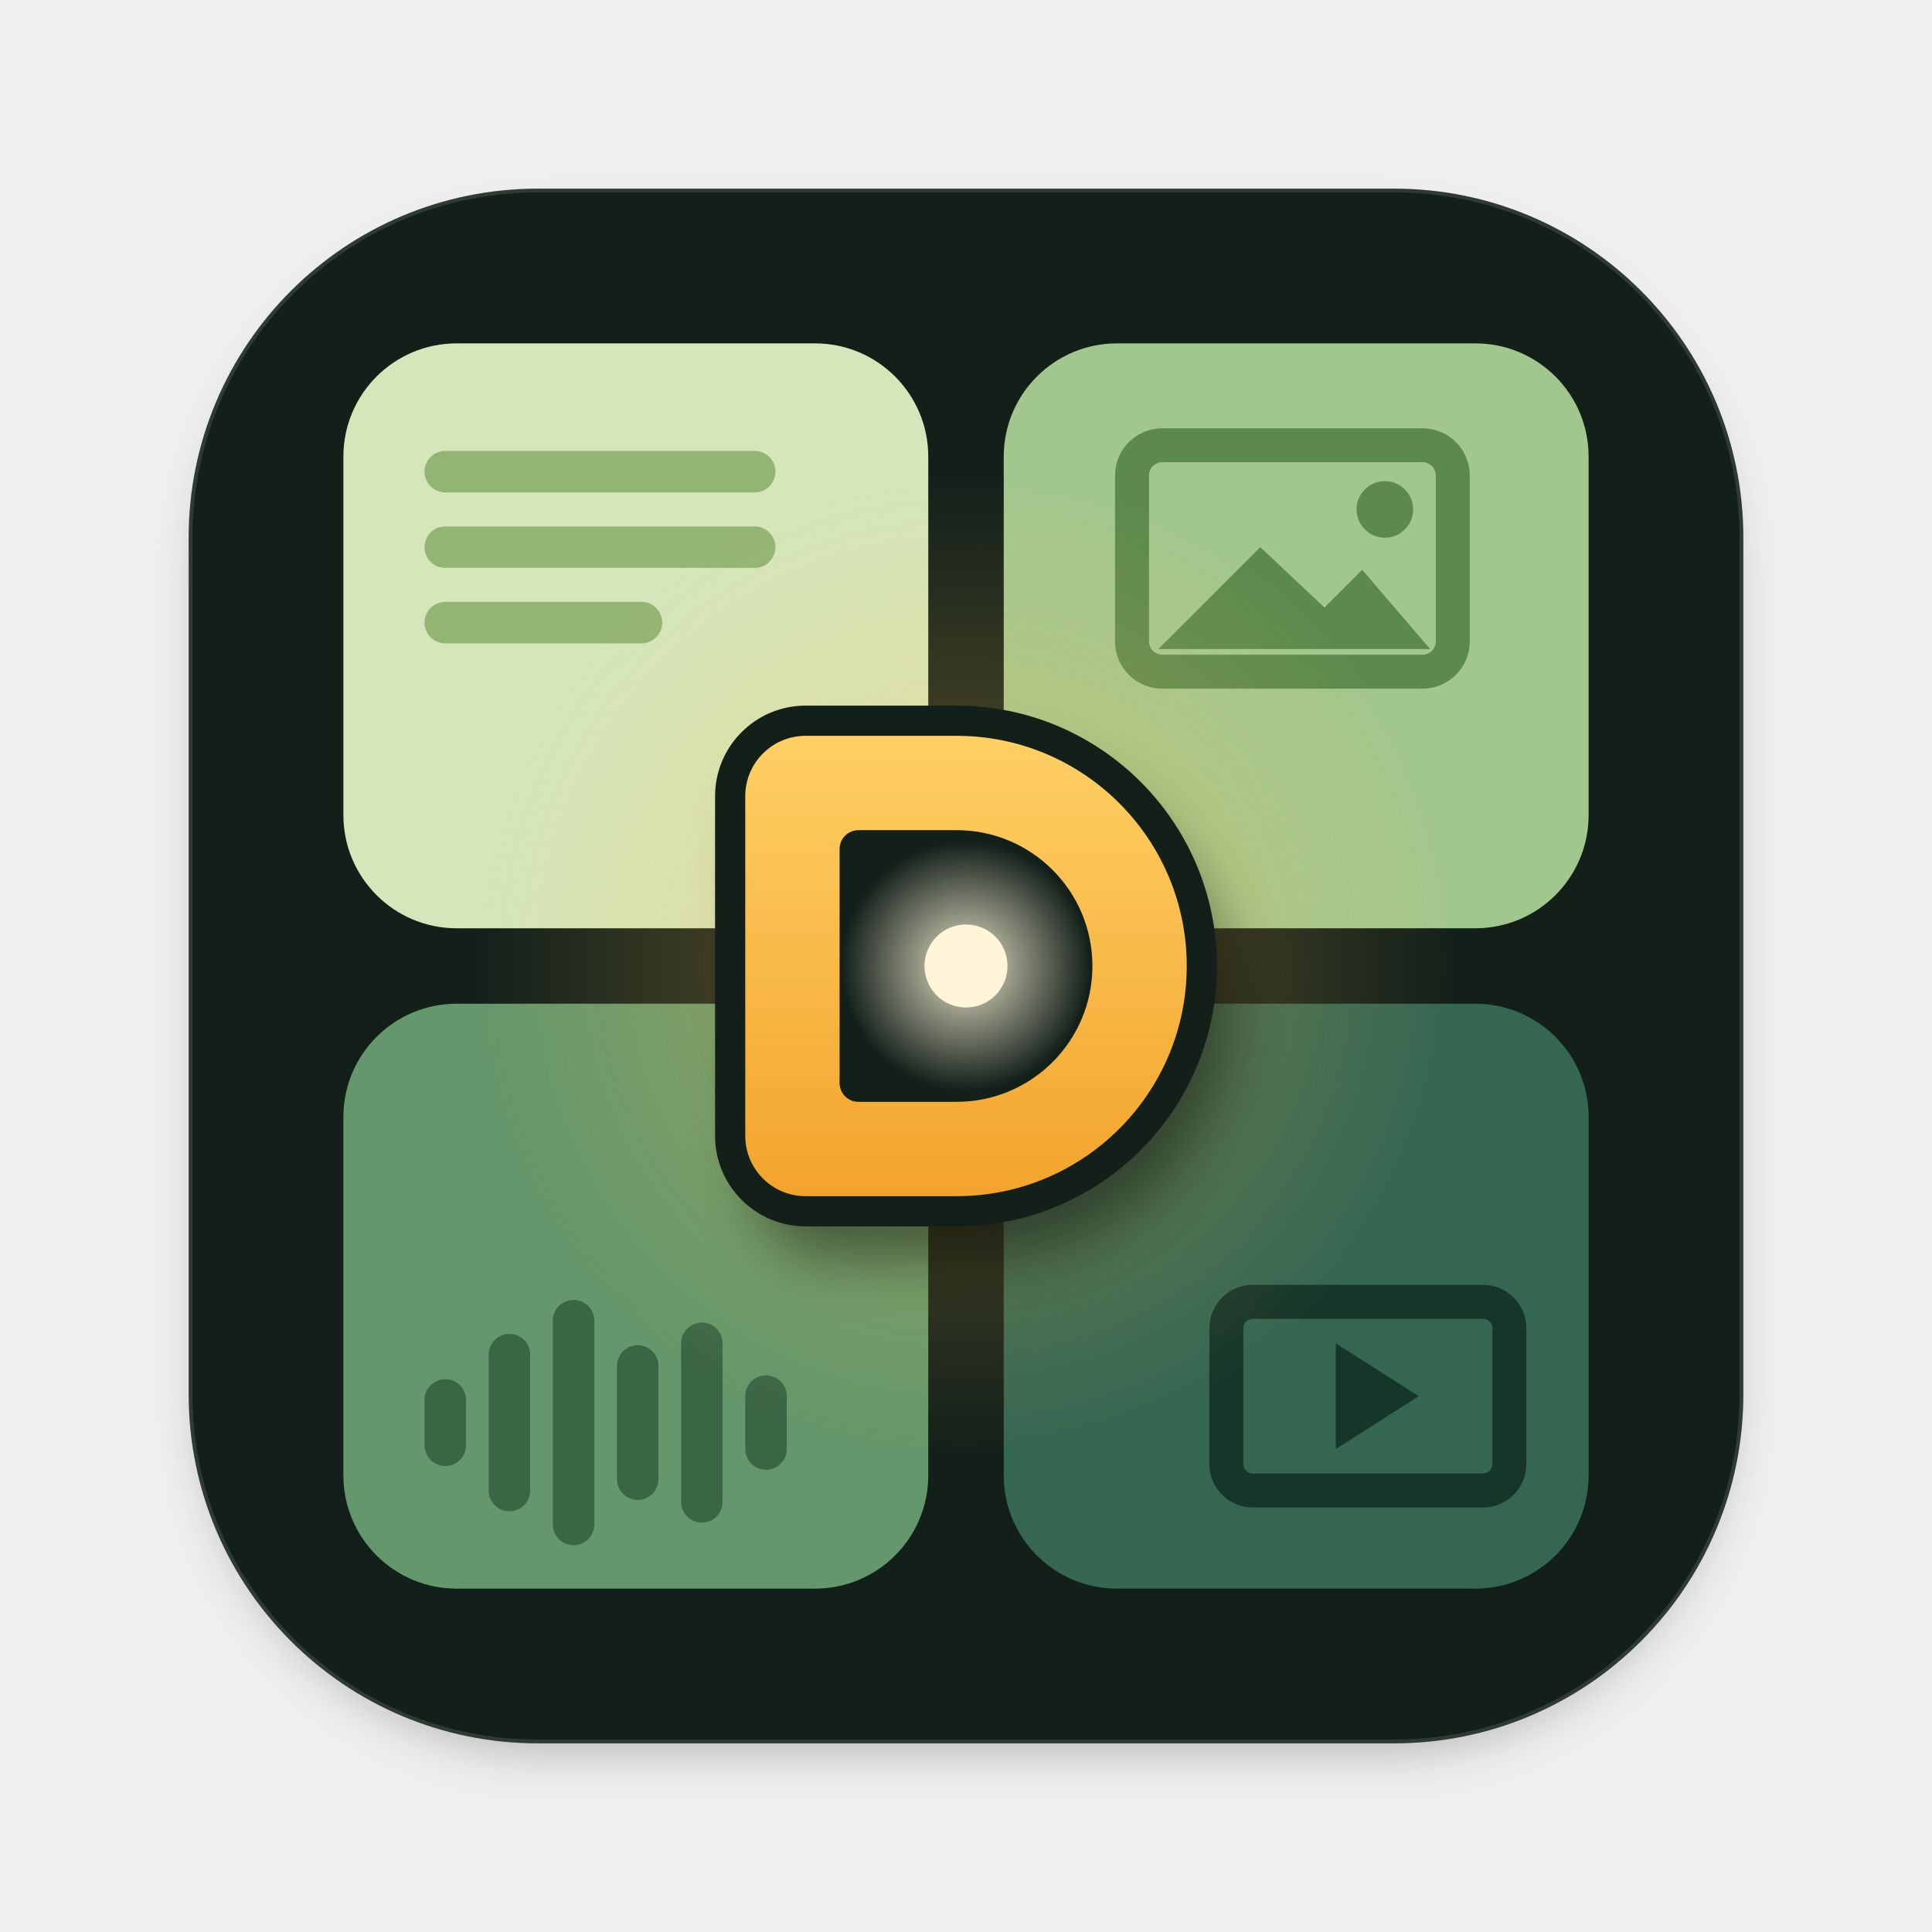
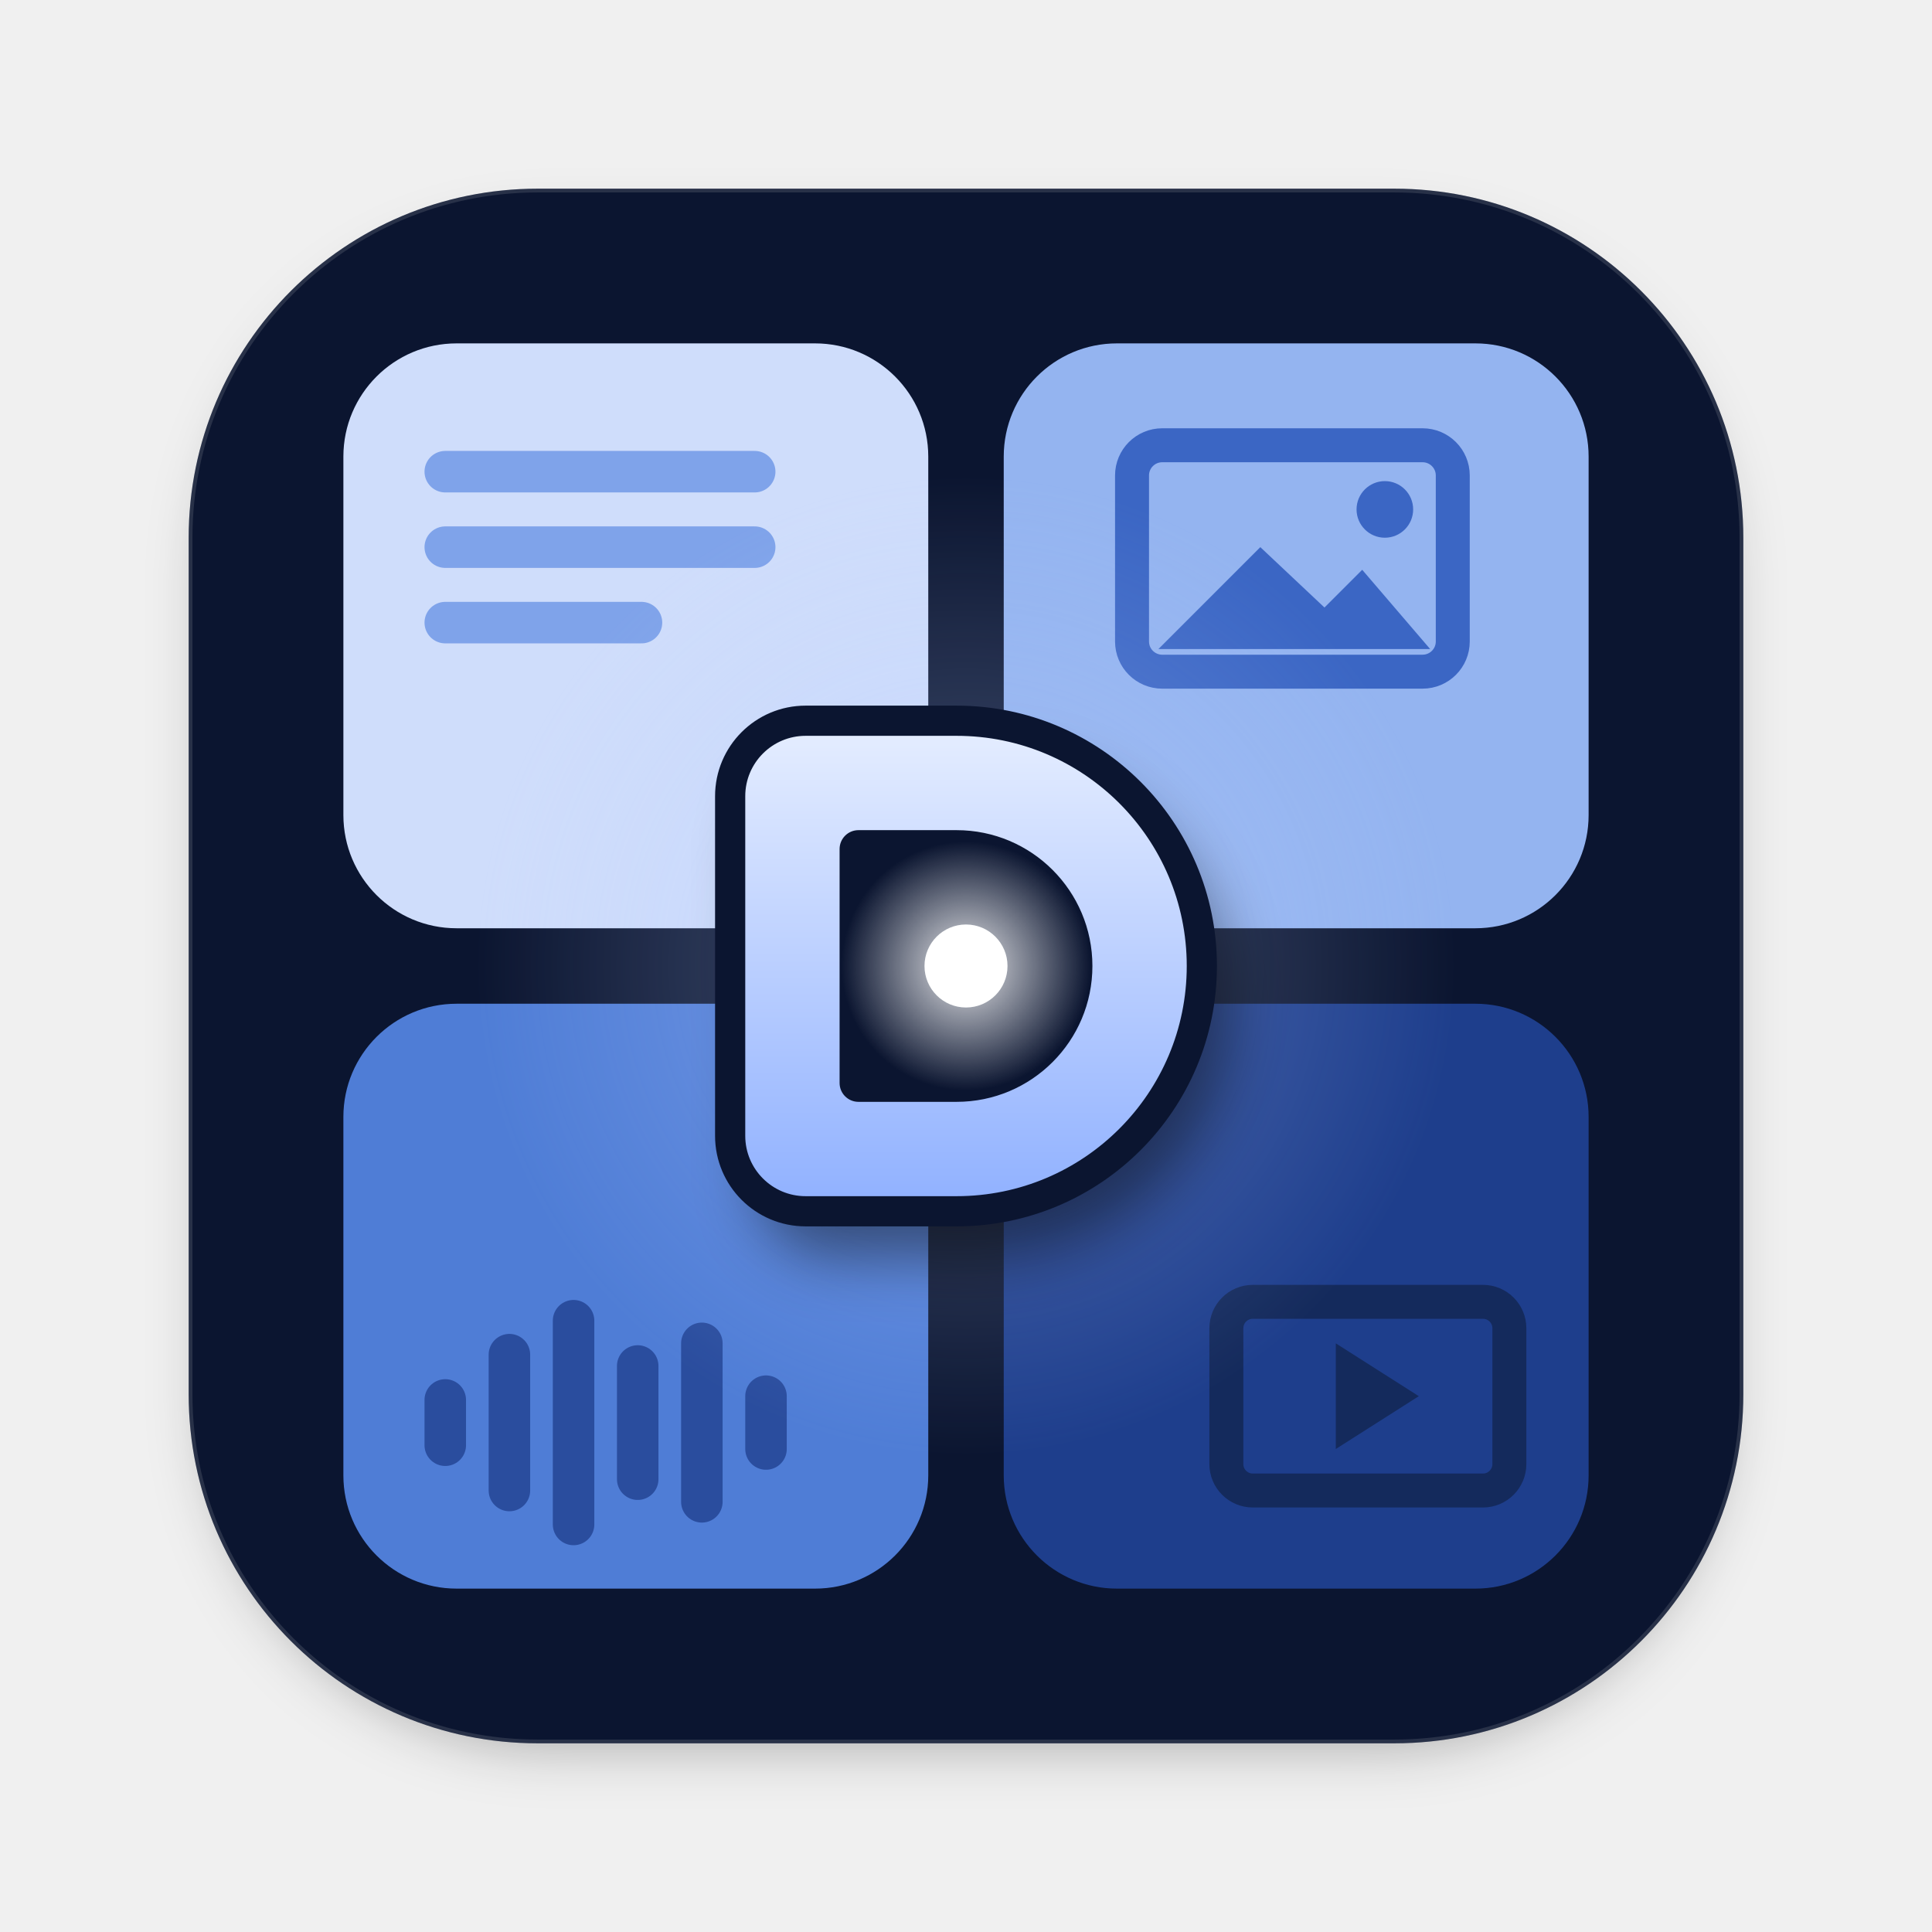
<svg xmlns="http://www.w3.org/2000/svg" viewBox="0 0 1024 1024" width="1024" height="1024">
  <defs>
    <clipPath id="body">
      <rect x="100" y="100" width="824" height="824" rx="185" />
    </clipPath>
    <filter id="drop" x="-20%" y="-20%" width="140%" height="140%">
      <feGaussianBlur stdDeviation="16" />
    </filter>
    <filter id="soft" x="-30%" y="-30%" width="160%" height="160%">
      <feGaussianBlur stdDeviation="16" />
    </filter>
    <linearGradient id="dg" x1="0" y1="0" x2="0" y2="1">
-       <stop offset="0" stop-color="#FFD166" />
-       <stop offset="1" stop-color="#F2A22A" />
+       <stop offset="0" stop-color="#E6EEFF" />
+       <stop offset="1" stop-color="#8FB0FF" />
    </linearGradient>
    <radialGradient id="glow" cx="512" cy="512" r="260" gradientUnits="userSpaceOnUse">
-       <stop offset="0" stop-color="#FFC14D" stop-opacity="0.4" />
-       <stop offset="0.45" stop-color="#FFC14D" stop-opacity="0.2" />
-       <stop offset="1" stop-color="#FFC14D" stop-opacity="0" />
+       <stop offset="0" stop-color="#B9CEFF" stop-opacity="0.4" />
+       <stop offset="0.45" stop-color="#B9CEFF" stop-opacity="0.2" />
+       <stop offset="1" stop-color="#B9CEFF" stop-opacity="0" />
    </radialGradient>
    <radialGradient id="dotglow" cx="512" cy="512" r="66" gradientUnits="userSpaceOnUse">
-       <stop offset="0" stop-color="#FFF6DA" stop-opacity="0.9" />
-       <stop offset="1" stop-color="#FFF6DA" stop-opacity="0" />
+       <stop offset="0" stop-color="#FFFFFF" stop-opacity="0.9" />
+       <stop offset="1" stop-color="#FFFFFF" stop-opacity="0" />
    </radialGradient>
  </defs>
  <rect x="112" y="124" width="800" height="800" rx="180" fill="#000" opacity="0.32" filter="url(#drop)" />
  <g clip-path="url(#body)">
-     <rect x="100" y="100" width="824" height="824" fill="#13201A" />
-     <rect x="182" y="182" width="310" height="310" rx="60" fill="#D5E6BB" />
-     <rect x="532" y="182" width="310" height="310" rx="60" fill="#A2C78E" />
-     <rect x="182" y="532" width="310" height="310" rx="60" fill="#64976B" />
-     <rect x="532" y="532" width="310" height="310" rx="60" fill="#356652" />
-     <path d="M236 250 H400 M236 290 H400 M236 330 H340" stroke="#93B574" stroke-width="22" stroke-linecap="round" fill="none" />
-     <rect x="600" y="236" width="170" height="120" rx="16" fill="none" stroke="#5C8A4E" stroke-width="18" />
-     <path d="M614 344 L668 290 L702 322 L722 302 L758 344 Z" fill="#5C8A4E" />
-     <circle cx="734" cy="270" r="15" fill="#5C8A4E" />
-     <path d="M236 742 V766 M270 718 V790 M304 700 V808 M338 724 V784 M372 712 V796 M406 740 V768" stroke="#3A6644" stroke-width="22" stroke-linecap="round" fill="none" />
-     <rect x="650" y="690" width="150" height="100" rx="14" fill="none" stroke="#16362A" stroke-width="18" />
-     <path d="M708 712 L752 740 L708 768 Z" fill="#16362A" />
+     <rect x="100" y="100" width="824" height="824" fill="#0B1530" />
+     <rect x="182" y="182" width="310" height="310" rx="60" fill="#CFDDFB" />
+     <rect x="532" y="182" width="310" height="310" rx="60" fill="#94B4F0" />
+     <rect x="182" y="532" width="310" height="310" rx="60" fill="#4F7DD6" />
+     <rect x="532" y="532" width="310" height="310" rx="60" fill="#1E3E8C" />
+     <path d="M236 250 H400 M236 290 H400 M236 330 H340" stroke="#7FA3EA" stroke-width="22" stroke-linecap="round" fill="none" />
+     <rect x="600" y="236" width="170" height="120" rx="16" fill="none" stroke="#3B66C4" stroke-width="18" />
+     <path d="M614 344 L668 290 L702 322 L722 302 L758 344 Z" fill="#3B66C4" />
+     <circle cx="734" cy="270" r="15" fill="#3B66C4" />
+     <path d="M236 742 V766 M270 718 V790 M304 700 V808 M338 724 V784 M372 712 V796 M406 740 V768" stroke="#2A4D9E" stroke-width="22" stroke-linecap="round" fill="none" />
+     <rect x="650" y="690" width="150" height="100" rx="14" fill="none" stroke="#142A5C" stroke-width="18" />
+     <path d="M708 712 L752 740 L708 768 Z" fill="#142A5C" />
    <circle cx="512" cy="512" r="260" fill="url(#glow)" />
    <path transform="translate(14 24)" d="M427 382 H507 A130 130 0 0 1 507 642 H427 A40 40 0 0 1 387 602 V422 A40 40 0 0 1 427 382 Z" fill="#000" opacity="0.45" filter="url(#soft)" />
-     <path d="M427 382 H507 A130 130 0 0 1 507 642 H427 A40 40 0 0 1 387 602 V422 A40 40 0 0 1 427 382 Z" fill="url(#dg)" stroke="#13201A" stroke-width="16" />
-     <path d="M455 440 H507 A72 72 0 0 1 507 584 H455 A10 10 0 0 1 445 574 V450 A10 10 0 0 1 455 440 Z" fill="#13201A" />
+     <path d="M427 382 H507 A130 130 0 0 1 507 642 H427 A40 40 0 0 1 387 602 V422 A40 40 0 0 1 427 382 Z" fill="url(#dg)" stroke="#0B1530" stroke-width="16" />
+     <path d="M455 440 H507 A72 72 0 0 1 507 584 H455 A10 10 0 0 1 445 574 V450 A10 10 0 0 1 455 440 Z" fill="#0B1530" />
    <circle cx="512" cy="512" r="66" fill="url(#dotglow)" />
-     <circle cx="512" cy="512" r="22" fill="#FFF6DA" />
+     <circle cx="512" cy="512" r="22" fill="#FFFFFF" />
  </g>
  <rect x="101" y="101" width="822" height="822" rx="184" fill="none" stroke="#FFFFFF" stroke-opacity="0.12" stroke-width="2" />
</svg>
